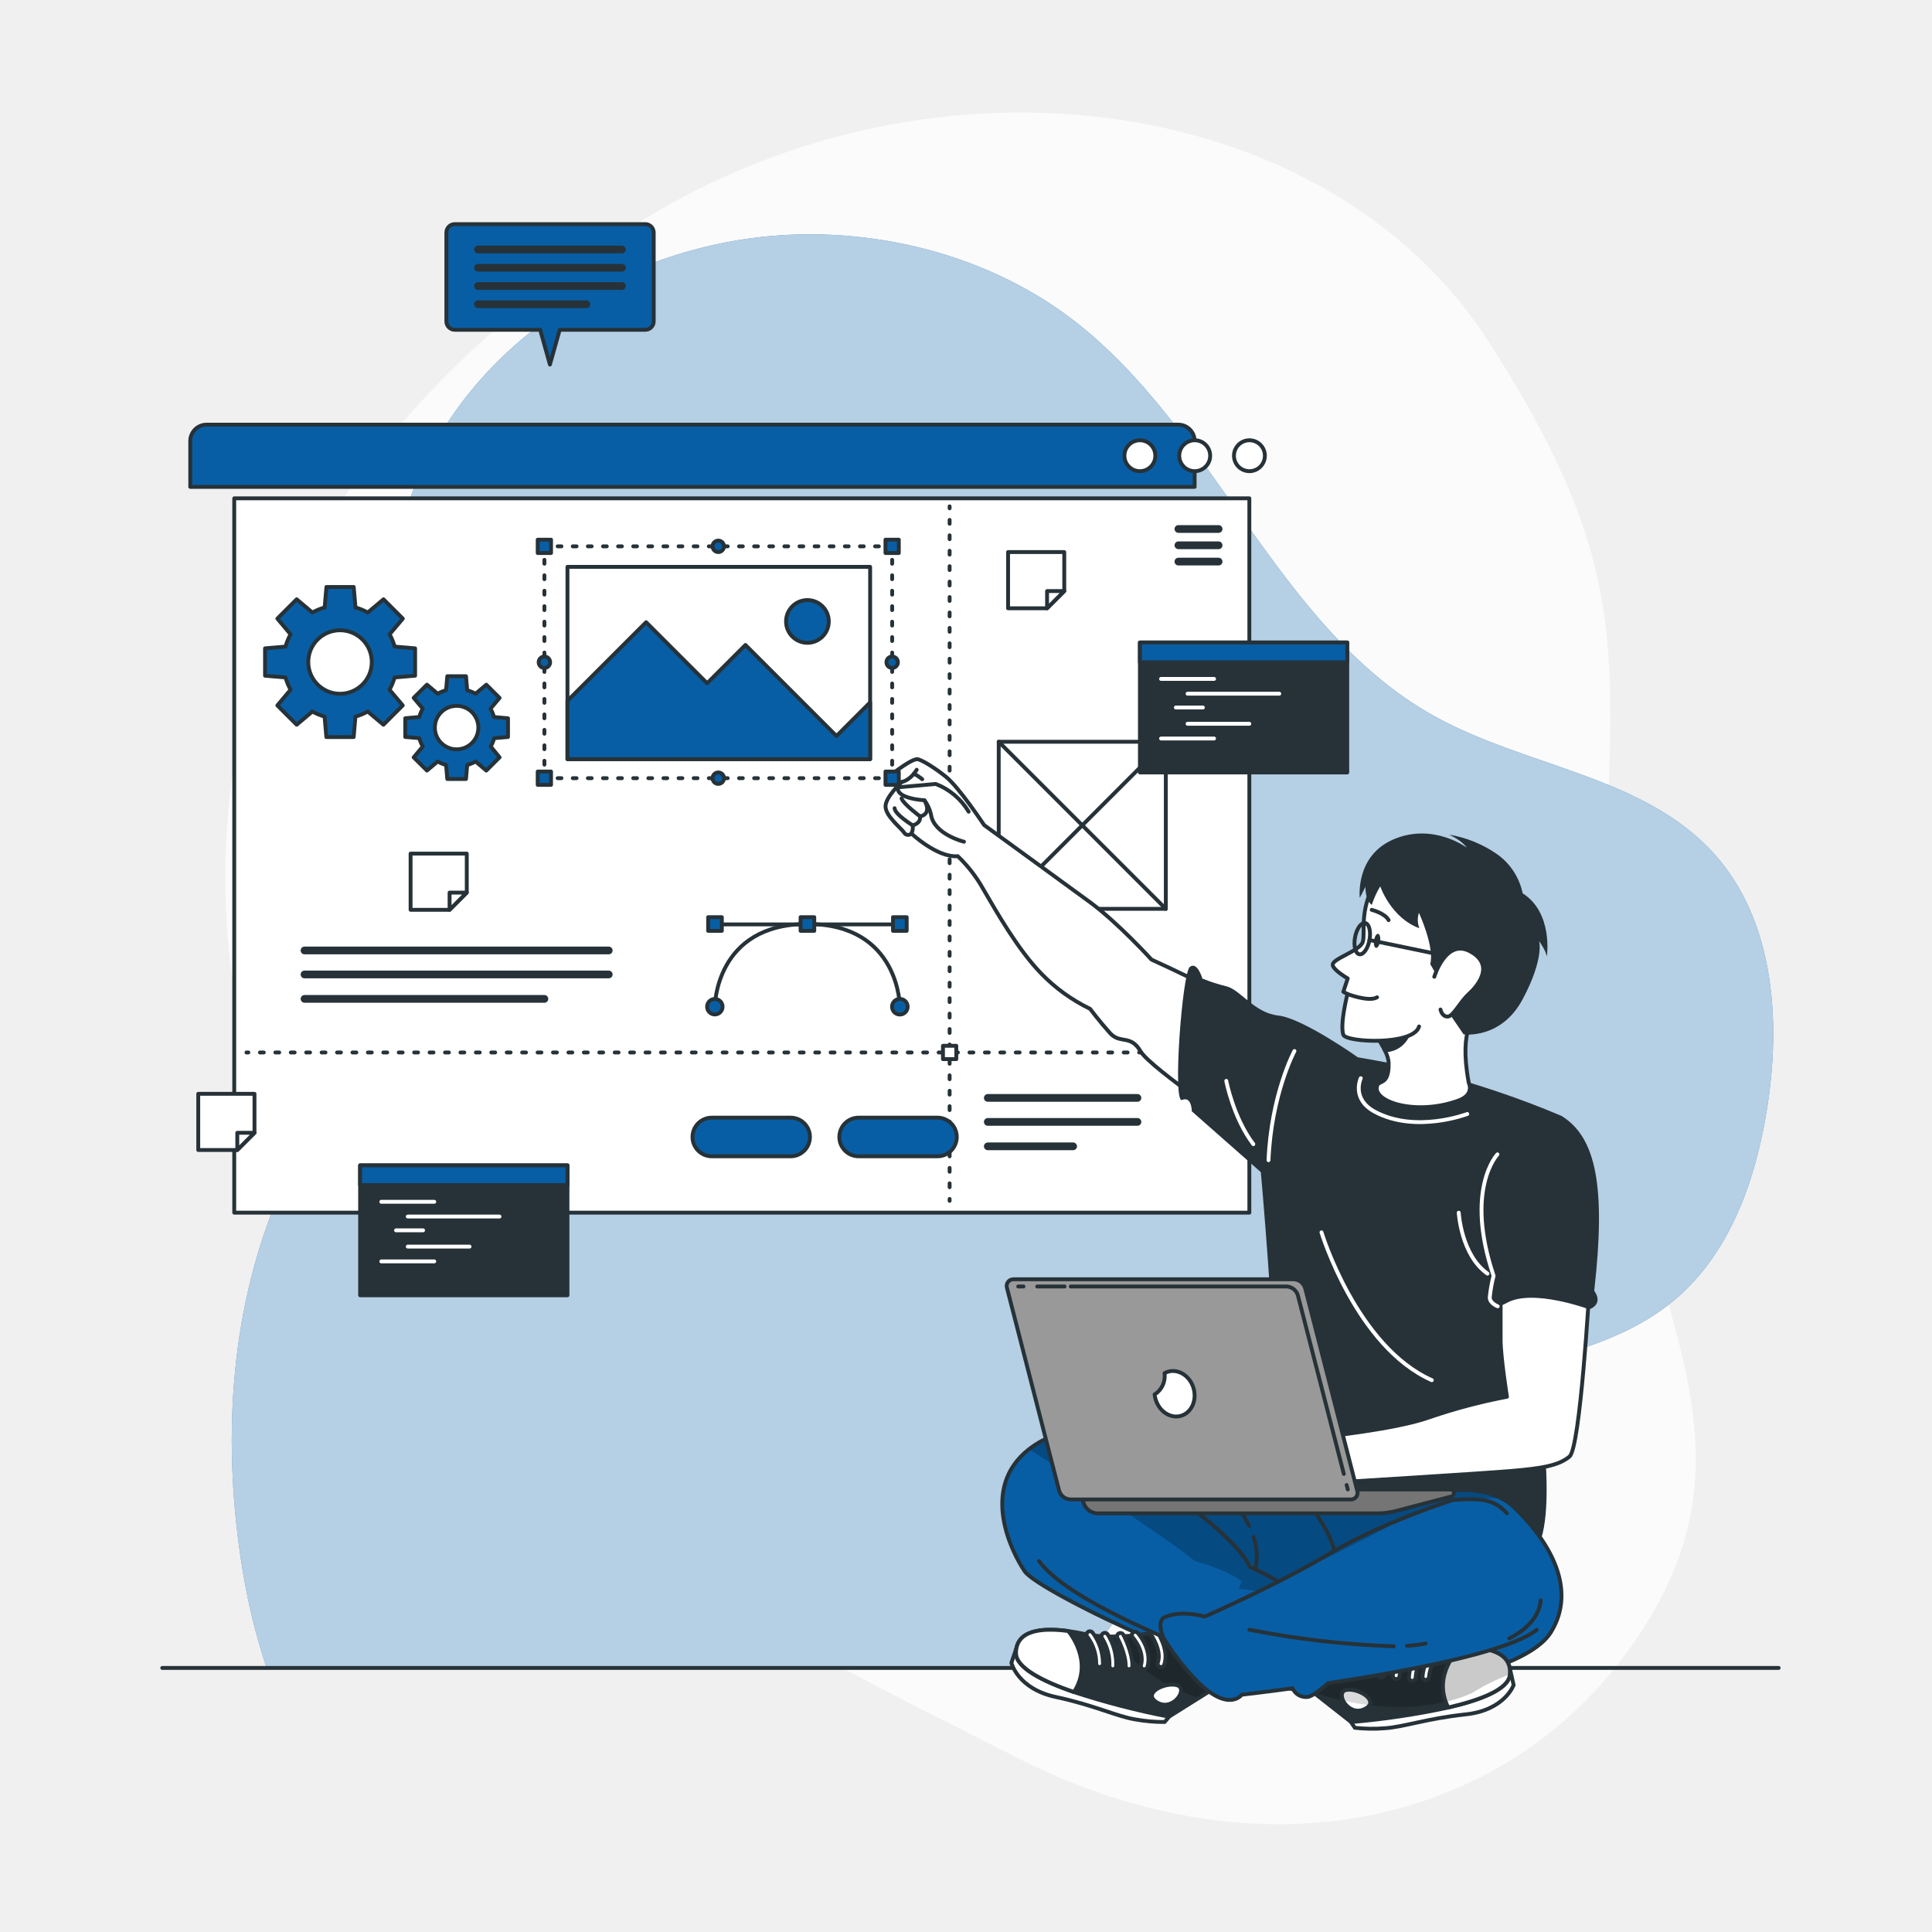
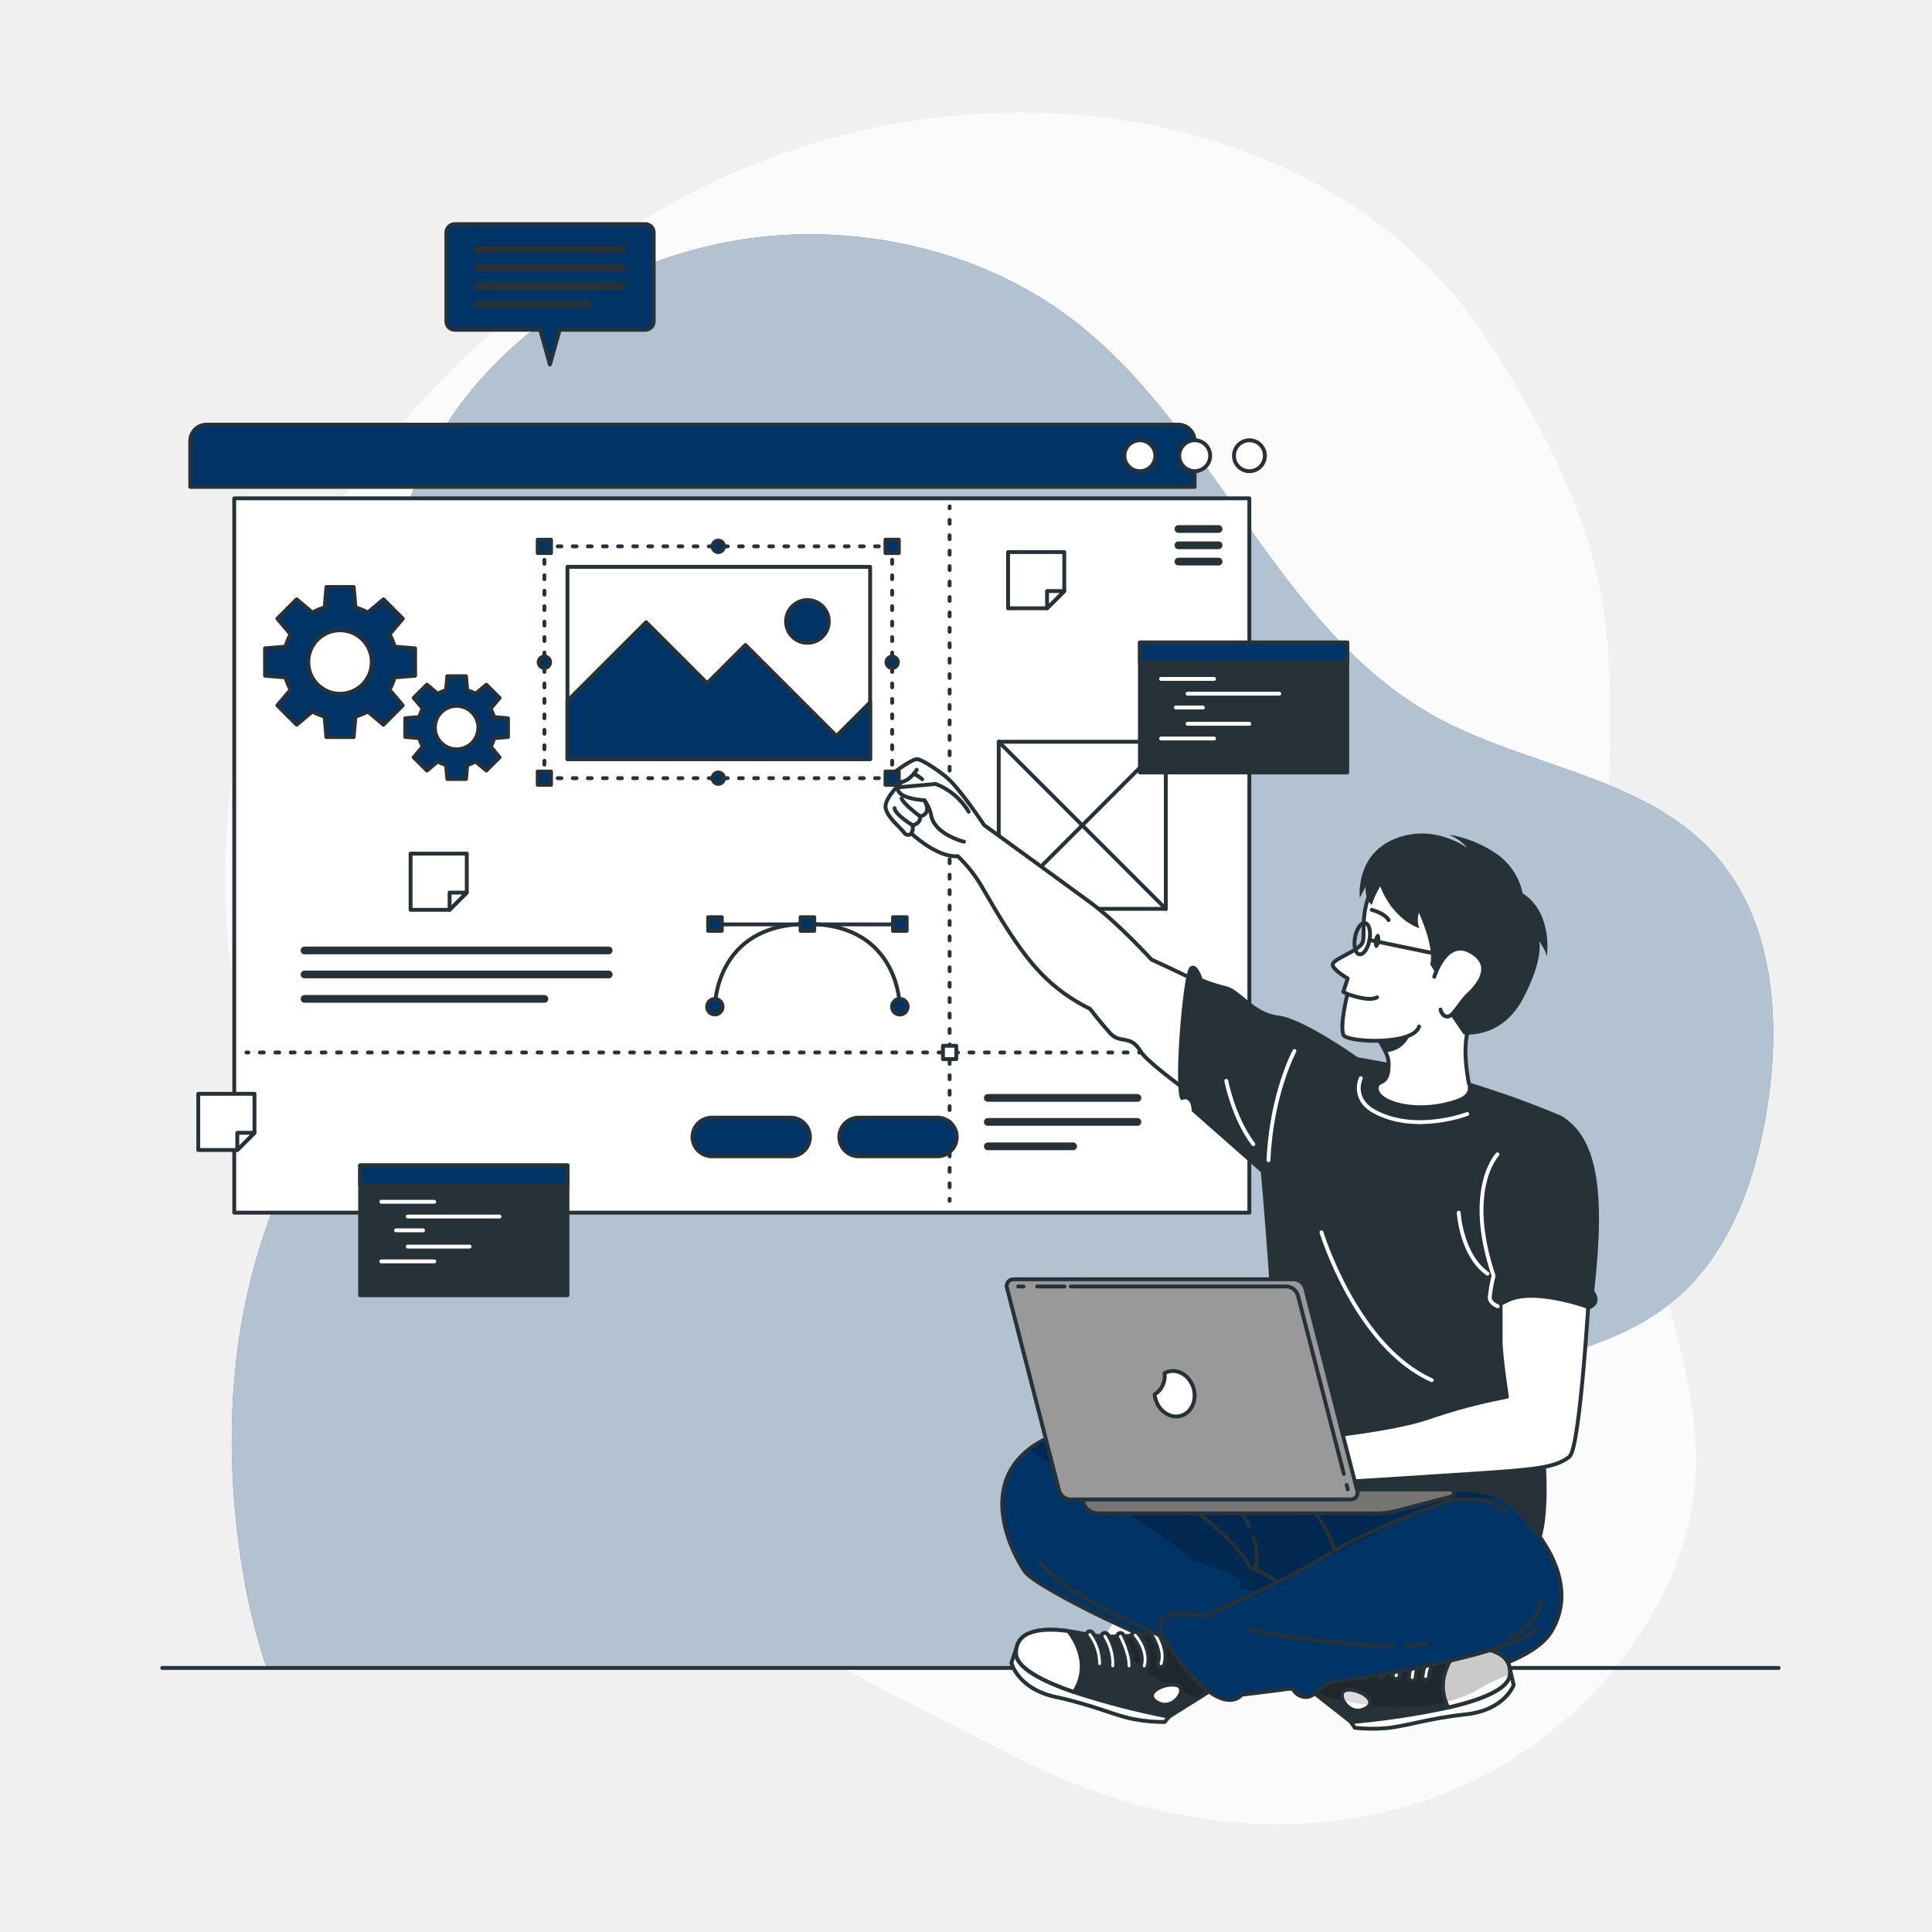
<svg xmlns="http://www.w3.org/2000/svg" viewBox="0 0 500 500">
  <style>
@keyframes win{0%,100%{transform:translateY(0)}50%{transform:translateY(-10px)}}
@keyframes screens{0%,100%{transform:translateY(0) rotate(0)}50%{transform:translateY(-8px) rotate(-2deg)}}
@keyframes character{0%,100%{transform:translateY(0)}50%{transform:translateY(-5px)}}
@keyframes bubble{0%,100%{transform:translateY(0) scale(1)}50%{transform:translateY(-6px) scale(1.05)}}
[data-part]{transform-box:fill-box;transform-origin:center}
[data-part=window]{animation:win 4.2s ease-in-out infinite}
[data-part=screens]{animation:screens 3.5s ease-in-out infinite .25s}
[data-part=character]{animation:character 5s ease-in-out infinite}
[data-part=bubble]{animation:bubble 2.6s ease-in-out infinite .15s}
@media (prefers-reduced-motion:reduce){[data-part]{animation:none}}
</style>
  <defs>
    <clipPath id="freepik--clip-path--inject-201">
-       <path d="M401.41,422.36c-6.77,11-41.12,16.21-59.87,15.72s-72.7-26-76.36-31.44c-3.39-5-11.72-21.57,1.12-31.58a24.88,24.88,0,0,1,3.46-2.24c8.79-4.76,67.25,10.25,67.25,10.25s3.62-2.29,4.95-2.12c4.08.52,7,3.82,15.24,6.17,5.77,1.65,21.52-4.69,31.58.76a13.88,13.88,0,0,1,3.06,2.22C401.24,399.08,408.17,411.33,401.41,422.36Z" style="fill:#085EA4;stroke:#263238;stroke-linecap:round;stroke-linejoin:round" />
+       <path d="M401.41,422.36c-6.77,11-41.12,16.21-59.87,15.72s-72.7-26-76.36-31.44c-3.39-5-11.72-21.57,1.12-31.58a24.88,24.88,0,0,1,3.46-2.24c8.79-4.76,67.25,10.25,67.25,10.25s3.62-2.29,4.95-2.12c4.08.52,7,3.82,15.24,6.17,5.77,1.65,21.52-4.69,31.58.76a13.88,13.88,0,0,1,3.06,2.22C401.24,399.08,408.17,411.33,401.41,422.36Z" style="fill:#003366;stroke:#263238;stroke-linecap:round;stroke-linejoin:round" />
    </clipPath>
    <clipPath id="freepik--clip-path-2--inject-201">
      <path d="M332.16,431.92l17.52,13.75a200.72,200.72,0,0,0,25.12-3.76h0c8.3-1.92,15.55-4.67,15.94-8.45.61-5.74-5.53-7.31-12.82-7.09-1.36,0-2.76.14-4.17.28-11.67,1.25-26.51-5.19-26.51-5.19Z" style="fill:#263238;stroke:#263238;stroke-linecap:round;stroke-linejoin:round" />
    </clipPath>
    <clipPath id="freepik--clip-path-3--inject-201">
      <path d="M348.49,437.34c-3.16.51.31,7,4.59,5S351.65,436.82,348.49,437.34Z" style="fill:#fff;stroke:#263238;stroke-linecap:round;stroke-linejoin:round" />
    </clipPath>
    <clipPath id="freepik--clip-path-4--inject-201">
      <path d="M374.8,441.9c8.3-1.92,15.55-4.67,15.94-8.45.61-5.74-5.53-7.31-12.82-7.09C377.6,426.67,370.53,433.5,374.8,441.9Z" style="fill:#fff;stroke:#263238;stroke-linecap:round;stroke-linejoin:round" />
    </clipPath>
    <clipPath id="freepik--clip-path-5--inject-201">
      <path d="M321.39,432.45l-18.86,11.83a201.2,201.2,0,0,1-24.59-6.37h0c-8.05-2.78-15-6.28-15-10.08,0-5.78,6.27-6.69,13.5-5.71,1.35.18,2.73.43,4.12.72,11.47,2.47,26.9-2.38,26.9-2.38Z" style="fill:#263238;stroke:#263238;stroke-linecap:round;stroke-linejoin:round" />
    </clipPath>
  </defs>
  <g id="freepik--background-simple--inject-201">
    <path d="M67.93,167.09s-27.88,72,11.3,144.5S199.11,422.39,263.7,455.14s131.66,16.8,163.53-36.84-11.84-91.93-11.9-168.42,11.45-96.74-30-161.36-143.06-78.93-219.9-31S67.93,167.09,67.93,167.09Z" style="fill:#fff;opacity:0.7" />
-     <path d="M69,431.66H280.19c.85-1.36,1.71-2.72,2.59-4.05,22.72-34.58,59.1-59.24,98.83-70.81,17.8-5.18,37.08-8.26,51.38-20.06,14.72-12.13,21.48-31.49,24.4-50.34,3.55-22.82,1.63-48.41-13.86-65.54-18.19-20.11-48.67-22.37-72.37-35.55-40.79-22.7-56.6-74.39-93.71-102.71C254,64.71,222.36,57.78,194,61.7c-40.19,5.57-78,32.5-89.35,72a99.64,99.64,0,0,0-3.44,35.42c1.81,23.55,6.88,47.4,2.1,70.53-5.27,25.49-21.85,47-31.76,71.09-12.34,30-14,63.6-8.77,95.58A164.67,164.67,0,0,0,69,431.66Z" style="fill:#085EA4" />
+     <path d="M69,431.66H280.19c.85-1.36,1.71-2.72,2.59-4.05,22.72-34.58,59.1-59.24,98.83-70.81,17.8-5.18,37.08-8.26,51.38-20.06,14.72-12.13,21.48-31.49,24.4-50.34,3.55-22.82,1.63-48.41-13.86-65.54-18.19-20.11-48.67-22.37-72.37-35.55-40.79-22.7-56.6-74.39-93.71-102.71C254,64.71,222.36,57.78,194,61.7c-40.19,5.57-78,32.5-89.35,72a99.64,99.64,0,0,0-3.44,35.42c1.81,23.55,6.88,47.4,2.1,70.53-5.27,25.49-21.85,47-31.76,71.09-12.34,30-14,63.6-8.77,95.58A164.67,164.67,0,0,0,69,431.66Z" style="fill:#003366" />
    <path d="M69,431.66H280.19c.85-1.36,1.71-2.72,2.59-4.05,22.72-34.58,59.1-59.24,98.83-70.81,17.8-5.18,37.08-8.26,51.38-20.06,14.72-12.13,21.48-31.49,24.4-50.34,3.55-22.82,1.63-48.41-13.86-65.54-18.19-20.11-48.67-22.37-72.37-35.55-40.79-22.7-56.6-74.39-93.71-102.71C254,64.71,222.36,57.78,194,61.7c-40.19,5.57-78,32.5-89.35,72a99.64,99.64,0,0,0-3.44,35.42c1.81,23.55,6.88,47.4,2.1,70.53-5.27,25.49-21.85,47-31.76,71.09-12.34,30-14,63.6-8.77,95.58A164.67,164.67,0,0,0,69,431.66Z" style="fill:#fff;opacity:0.7" />
  </g>
  <g id="freepik--Floor--inject-201">
    <line x1="41.99" y1="431.66" x2="460.31" y2="431.66" style="fill:none;stroke:#263238;stroke-linecap:round;stroke-linejoin:round" />
  </g>
  <g id="freepik--Window--inject-201" data-part="window">
    <animateTransform attributeName="transform" type="translate" values="0 0;0 -10;0 0" dur="4.2s" repeatCount="indefinite" />
-     <path d="M53.48,109.9H304.93a4.24,4.24,0,0,1,4.24,4.24V126a0,0,0,0,1,0,0H49.24a0,0,0,0,1,0,0V114.14A4.24,4.24,0,0,1,53.48,109.9Z" style="fill:#085EA4;stroke:#263238;stroke-linecap:round;stroke-linejoin:round" />
+     <path d="M53.48,109.9H304.93a4.24,4.24,0,0,1,4.24,4.24V126a0,0,0,0,1,0,0H49.24a0,0,0,0,1,0,0V114.14A4.24,4.24,0,0,1,53.48,109.9Z" style="fill:#003366;stroke:#263238;stroke-linecap:round;stroke-linejoin:round" />
    <rect x="60.62" y="128.97" width="262.71" height="184.87" style="fill:#fff;stroke:#263238;stroke-linecap:round;stroke-linejoin:round" />
    <path d="M327.35,117.94a4,4,0,1,1-4-4A4,4,0,0,1,327.35,117.94Z" style="fill:#fff;stroke:#263238;stroke-linecap:round;stroke-linejoin:round" />
    <path d="M313.19,117.94a4,4,0,1,1-4-4A4,4,0,0,1,313.19,117.94Z" style="fill:#fff;stroke:#263238;stroke-linecap:round;stroke-linejoin:round" />
    <path d="M299,117.94a4,4,0,1,1-4-4A4,4,0,0,1,299,117.94Z" style="fill:#fff;stroke:#263238;stroke-linecap:round;stroke-linejoin:round" />
    <line x1="315.37" y1="136.9" x2="304.97" y2="136.9" style="fill:none;stroke:#263238;stroke-linecap:round;stroke-linejoin:round;stroke-width:2px" />
    <line x1="315.37" y1="141.12" x2="304.97" y2="141.12" style="fill:none;stroke:#263238;stroke-linecap:round;stroke-linejoin:round;stroke-width:2px" />
    <line x1="315.37" y1="145.34" x2="304.97" y2="145.34" style="fill:none;stroke:#263238;stroke-linecap:round;stroke-linejoin:round;stroke-width:2px" />
    <line x1="78.81" y1="245.98" x2="157.54" y2="245.98" style="fill:none;stroke:#263238;stroke-linecap:round;stroke-linejoin:round;stroke-width:2px" />
    <line x1="78.81" y1="252.19" x2="157.54" y2="252.19" style="fill:none;stroke:#263238;stroke-linecap:round;stroke-linejoin:round;stroke-width:2px" />
    <line x1="78.81" y1="258.51" x2="140.89" y2="258.51" style="fill:none;stroke:#263238;stroke-linecap:round;stroke-linejoin:round;stroke-width:2px" />
    <line x1="245.76" y1="131.05" x2="245.76" y2="131.55" style="fill:none;stroke:#263238;stroke-linecap:round;stroke-linejoin:round" />
    <line x1="245.76" y1="134.55" x2="245.76" y2="308.78" style="fill:none;stroke:#263238;stroke-linecap:round;stroke-linejoin:round;stroke-dasharray:0.998,2.995" />
    <line x1="245.76" y1="310.28" x2="245.76" y2="310.78" style="fill:none;stroke:#263238;stroke-linecap:round;stroke-linejoin:round" />
    <line x1="63.78" y1="272.38" x2="64.28" y2="272.38" style="fill:none;stroke:#263238;stroke-linecap:round;stroke-linejoin:round" />
    <line x1="67.27" y1="272.38" x2="317.31" y2="272.38" style="fill:none;stroke:#263238;stroke-linecap:round;stroke-linejoin:round;stroke-dasharray:0.998,2.994" />
    <line x1="318.81" y1="272.38" x2="319.31" y2="272.38" style="fill:none;stroke:#263238;stroke-linecap:round;stroke-linejoin:round" />
    <rect x="244.04" y="270.65" width="3.45" height="3.45" style="fill:#fff;stroke:#263238;stroke-linecap:round;stroke-linejoin:round" />
    <line x1="231.99" y1="239.24" x2="185.93" y2="239.24" style="fill:none;stroke:#263238;stroke-linecap:round;stroke-linejoin:round" />
    <path d="M232.88,260.54s0-21.41-23.92-21.41S185,260.54,185,260.54" style="fill:none;stroke:#263238;stroke-linecap:round;stroke-linejoin:round" />
-     <circle cx="232.88" cy="260.54" r="2.02" style="fill:#085EA4;stroke:#263238;stroke-linecap:round;stroke-linejoin:round" />
-     <path d="M183,260.54a2,2,0,1,1,2,2A2,2,0,0,1,183,260.54Z" style="fill:#085EA4;stroke:#263238;stroke-linecap:round;stroke-linejoin:round" />
-     <rect x="231.11" y="237.36" width="3.54" height="3.54" transform="translate(465.76 478.26) rotate(180)" style="fill:#085EA4;stroke:#263238;stroke-linecap:round;stroke-linejoin:round" />
-     <rect x="207.19" y="237.36" width="3.54" height="3.54" transform="translate(417.92 478.26) rotate(180)" style="fill:#085EA4;stroke:#263238;stroke-linecap:round;stroke-linejoin:round" />
-     <rect x="183.27" y="237.36" width="3.54" height="3.54" transform="translate(370.08 478.26) rotate(180)" style="fill:#085EA4;stroke:#263238;stroke-linecap:round;stroke-linejoin:round" />
-     <path d="M107.43,174.87v-7.08l-5.29-.45a15.09,15.09,0,0,0-1.31-3.18l3.42-4.06-5-5-4.07,3.42A14.22,14.22,0,0,0,92,157.21l-.46-5.3H84.48l-.46,5.3a14,14,0,0,0-3.17,1.31l-4.07-3.42-5,5,3.42,4.06a14.58,14.58,0,0,0-1.31,3.18l-5.3.45v7.08l5.3.45a14.78,14.78,0,0,0,1.31,3.18l-3.42,4.06,5,5,4.07-3.42A14,14,0,0,0,84,185.45l.46,5.3h7.07l.46-5.3a14.22,14.22,0,0,0,3.17-1.31l4.07,3.42,5-5-3.42-4.06a15.31,15.31,0,0,0,1.31-3.18ZM88,179.55a8.22,8.22,0,1,1,8.22-8.22A8.22,8.22,0,0,1,88,179.55Z" style="fill:#085EA4;stroke:#263238;stroke-linecap:round;stroke-linejoin:round" />
-     <path d="M131.47,190.73v-4.84l-3.63-.32a9.81,9.81,0,0,0-.89-2.17l2.34-2.78-3.43-3.42-2.78,2.34a10.34,10.34,0,0,0-2.17-.9L120.6,175h-4.84l-.32,3.63a10.34,10.34,0,0,0-2.17.9l-2.78-2.34-3.43,3.42,2.35,2.78a9.38,9.38,0,0,0-.9,2.17l-3.63.32v4.84l3.63.31a9.2,9.2,0,0,0,.9,2.17L107.06,196l3.43,3.42,2.78-2.34a10.34,10.34,0,0,0,2.17.9l.32,3.62h4.84l.31-3.62a10.34,10.34,0,0,0,2.17-.9l2.78,2.34,3.43-3.42L127,193.21a9.61,9.61,0,0,0,.89-2.17Zm-13.29,3.2a5.63,5.63,0,1,1,5.62-5.62A5.63,5.63,0,0,1,118.18,193.93Z" style="fill:#085EA4;stroke:#263238;stroke-linecap:round;stroke-linejoin:round" />
+     <circle cx="232.88" cy="260.54" r="2.02" style="fill:#003366;stroke:#263238;stroke-linecap:round;stroke-linejoin:round" />
+     <path d="M183,260.54a2,2,0,1,1,2,2A2,2,0,0,1,183,260.54Z" style="fill:#003366;stroke:#263238;stroke-linecap:round;stroke-linejoin:round" />
+     <rect x="231.11" y="237.36" width="3.54" height="3.54" transform="translate(465.76 478.26) rotate(180)" style="fill:#003366;stroke:#263238;stroke-linecap:round;stroke-linejoin:round" />
+     <rect x="207.19" y="237.36" width="3.54" height="3.54" transform="translate(417.92 478.26) rotate(180)" style="fill:#003366;stroke:#263238;stroke-linecap:round;stroke-linejoin:round" />
+     <rect x="183.27" y="237.36" width="3.54" height="3.54" transform="translate(370.08 478.26) rotate(180)" style="fill:#003366;stroke:#263238;stroke-linecap:round;stroke-linejoin:round" />
+     <path d="M107.43,174.87v-7.08l-5.29-.45a15.09,15.09,0,0,0-1.31-3.18l3.42-4.06-5-5-4.07,3.42A14.22,14.22,0,0,0,92,157.21l-.46-5.3H84.48l-.46,5.3a14,14,0,0,0-3.17,1.31l-4.07-3.42-5,5,3.42,4.06a14.58,14.58,0,0,0-1.31,3.18l-5.3.45v7.08l5.3.45a14.78,14.78,0,0,0,1.31,3.18l-3.42,4.06,5,5,4.07-3.42A14,14,0,0,0,84,185.45l.46,5.3h7.07l.46-5.3a14.22,14.22,0,0,0,3.17-1.31l4.07,3.42,5-5-3.42-4.06a15.31,15.31,0,0,0,1.31-3.18ZM88,179.55a8.22,8.22,0,1,1,8.22-8.22A8.22,8.22,0,0,1,88,179.55Z" style="fill:#003366;stroke:#263238;stroke-linecap:round;stroke-linejoin:round" />
+     <path d="M131.47,190.73v-4.84l-3.63-.32a9.81,9.81,0,0,0-.89-2.17l2.34-2.78-3.43-3.42-2.78,2.34a10.34,10.34,0,0,0-2.17-.9L120.6,175h-4.84l-.32,3.63a10.34,10.34,0,0,0-2.17.9l-2.78-2.34-3.43,3.42,2.35,2.78a9.38,9.38,0,0,0-.9,2.17l-3.63.32v4.84l3.63.31a9.2,9.2,0,0,0,.9,2.17L107.06,196l3.43,3.42,2.78-2.34a10.34,10.34,0,0,0,2.17.9l.32,3.62h4.84l.31-3.62a10.34,10.34,0,0,0,2.17-.9l2.78,2.34,3.43-3.42L127,193.21a9.61,9.61,0,0,0,.89-2.17Zm-13.29,3.2a5.63,5.63,0,1,1,5.62-5.62A5.63,5.63,0,0,1,118.18,193.93Z" style="fill:#003366;stroke:#263238;stroke-linecap:round;stroke-linejoin:round" />
    <line x1="255.64" y1="284.14" x2="294.37" y2="284.14" style="fill:none;stroke:#263238;stroke-linecap:round;stroke-linejoin:round;stroke-width:2px" />
    <line x1="255.64" y1="290.35" x2="294.37" y2="290.35" style="fill:none;stroke:#263238;stroke-linecap:round;stroke-linejoin:round;stroke-width:2px" />
    <line x1="255.64" y1="296.67" x2="277.72" y2="296.67" style="fill:none;stroke:#263238;stroke-linecap:round;stroke-linejoin:round;stroke-width:2px" />
-     <path d="M204.61,299.25H184.22a5,5,0,0,1-5-5h0a5,5,0,0,1,5-5h20.39a5,5,0,0,1,5,5h0A5,5,0,0,1,204.61,299.25Z" style="fill:#085EA4;stroke:#263238;stroke-linecap:round;stroke-linejoin:round" />
-     <path d="M242.61,299.25H222.22a5,5,0,0,1-5-5h0a5,5,0,0,1,5-5h20.39a5,5,0,0,1,5,5h0A5,5,0,0,1,242.61,299.25Z" style="fill:#085EA4;stroke:#263238;stroke-linecap:round;stroke-linejoin:round" />
+     <path d="M204.61,299.25H184.22a5,5,0,0,1-5-5h0a5,5,0,0,1,5-5h20.39a5,5,0,0,1,5,5h0A5,5,0,0,1,204.61,299.25Z" style="fill:#003366;stroke:#263238;stroke-linecap:round;stroke-linejoin:round" />
+     <path d="M242.61,299.25H222.22a5,5,0,0,1-5-5h0a5,5,0,0,1,5-5h20.39a5,5,0,0,1,5,5h0A5,5,0,0,1,242.61,299.25Z" style="fill:#003366;stroke:#263238;stroke-linecap:round;stroke-linejoin:round" />
    <rect x="258.47" y="191.97" width="43.24" height="43.24" style="fill:#fff;stroke:#263238;stroke-linecap:round;stroke-linejoin:round" />
    <line x1="258.47" y1="191.97" x2="301.71" y2="235.21" style="fill:#fff;stroke:#263238;stroke-linecap:round;stroke-linejoin:round" />
    <line x1="301.71" y1="191.97" x2="258.47" y2="235.21" style="fill:#fff;stroke:#263238;stroke-linecap:round;stroke-linejoin:round" />
    <polygon points="275.43 142.88 275.43 152.97 270.98 157.42 260.89 157.42 260.89 142.88 275.43 142.88" style="fill:#fff;stroke:#263238;stroke-linecap:round;stroke-linejoin:round" />
    <polygon points="275.43 152.97 270.98 157.42 270.98 152.97 275.43 152.97" style="fill:#fff;stroke:#263238;stroke-linecap:round;stroke-linejoin:round" />
    <polygon points="120.8 220.91 120.8 231 116.35 235.46 106.26 235.46 106.26 220.91 120.8 220.91" style="fill:#fff;stroke:#263238;stroke-linecap:round;stroke-linejoin:round" />
    <polygon points="120.8 231 116.35 235.46 116.35 231 120.8 231" style="fill:#fff;stroke:#263238;stroke-linecap:round;stroke-linejoin:round" />
    <polygon points="65.86 283.08 65.86 293.17 61.41 297.62 51.31 297.62 51.31 283.08 65.86 283.08" style="fill:#fff;stroke:#263238;stroke-linecap:round;stroke-linejoin:round" />
    <polygon points="65.86 293.17 61.41 297.62 61.41 293.17 65.86 293.17" style="fill:#fff;stroke:#263238;stroke-linecap:round;stroke-linejoin:round" />
  </g>
  <g id="freepik--Screens--inject-201" data-part="screens">
    <animateTransform attributeName="transform" type="translate" values="0 0;0 -8;0 0" dur="3.5s" begin="0.25s" repeatCount="indefinite" />
    <rect x="295.01" y="166.28" width="53.66" height="33.63" style="fill:#263238;stroke:#263238;stroke-linecap:round;stroke-linejoin:round" />
-     <rect x="295.01" y="166.28" width="53.66" height="5.11" style="fill:#085EA4;stroke:#263238;stroke-linecap:round;stroke-linejoin:round" />
+     <rect x="295.01" y="166.28" width="53.66" height="5.11" style="fill:#003366;stroke:#263238;stroke-linecap:round;stroke-linejoin:round" />
    <line x1="300.48" y1="175.7" x2="314.2" y2="175.7" style="fill:none;stroke:#fff;stroke-linecap:round;stroke-linejoin:round" />
    <line x1="307.34" y1="179.53" x2="331.08" y2="179.53" style="fill:none;stroke:#fff;stroke-linecap:round;stroke-linejoin:round" />
    <line x1="304.31" y1="183.1" x2="311.3" y2="183.1" style="fill:none;stroke:#fff;stroke-linecap:round;stroke-linejoin:round" />
    <line x1="307.34" y1="187.31" x2="323.33" y2="187.31" style="fill:none;stroke:#fff;stroke-linecap:round;stroke-linejoin:round" />
    <line x1="300.48" y1="191.13" x2="314.2" y2="191.13" style="fill:none;stroke:#fff;stroke-linecap:round;stroke-linejoin:round" />
    <rect x="93.2" y="301.59" width="53.66" height="33.63" style="fill:#263238;stroke:#263238;stroke-linecap:round;stroke-linejoin:round" />
-     <rect x="93.2" y="301.59" width="53.66" height="5.11" style="fill:#085EA4;stroke:#263238;stroke-linecap:round;stroke-linejoin:round" />
+     <rect x="93.2" y="301.59" width="53.66" height="5.11" style="fill:#003366;stroke:#263238;stroke-linecap:round;stroke-linejoin:round" />
    <line x1="98.68" y1="311.02" x2="112.39" y2="311.02" style="fill:none;stroke:#fff;stroke-linecap:round;stroke-linejoin:round" />
    <line x1="105.53" y1="314.84" x2="129.27" y2="314.84" style="fill:none;stroke:#fff;stroke-linecap:round;stroke-linejoin:round" />
    <line x1="102.5" y1="318.41" x2="109.49" y2="318.41" style="fill:none;stroke:#fff;stroke-linecap:round;stroke-linejoin:round" />
    <line x1="105.53" y1="322.62" x2="121.52" y2="322.62" style="fill:none;stroke:#fff;stroke-linecap:round;stroke-linejoin:round" />
    <line x1="98.68" y1="326.45" x2="112.39" y2="326.45" style="fill:none;stroke:#fff;stroke-linecap:round;stroke-linejoin:round" />
  </g>
  <g id="freepik--speech-bubble--inject-201" data-part="bubble">
    <animateTransform attributeName="transform" type="translate" values="0 0;0 -6;0 0" dur="2.6s" begin="0.15s" repeatCount="indefinite" />
-     <path d="M167,58h-49.3a2.19,2.19,0,0,0-2.18,2.18v23a2.18,2.18,0,0,0,2.18,2.17H139.8l2.52,9,2.53-9H167a2.18,2.18,0,0,0,2.18-2.17v-23A2.19,2.19,0,0,0,167,58Z" style="fill:#085EA4;stroke:#263238;stroke-linecap:round;stroke-linejoin:round" />
+     <path d="M167,58h-49.3a2.19,2.19,0,0,0-2.18,2.18v23a2.18,2.18,0,0,0,2.18,2.17H139.8l2.52,9,2.53-9H167a2.18,2.18,0,0,0,2.18-2.17v-23A2.19,2.19,0,0,0,167,58Z" style="fill:#003366;stroke:#263238;stroke-linecap:round;stroke-linejoin:round" />
    <line x1="123.7" y1="64.58" x2="160.95" y2="64.58" style="fill:none;stroke:#263238;stroke-linecap:round;stroke-linejoin:round;stroke-width:2px" />
    <line x1="123.7" y1="69.3" x2="160.95" y2="69.3" style="fill:none;stroke:#263238;stroke-linecap:round;stroke-linejoin:round;stroke-width:2px" />
    <line x1="123.7" y1="74.02" x2="160.95" y2="74.02" style="fill:none;stroke:#263238;stroke-linecap:round;stroke-linejoin:round;stroke-width:2px" />
    <line x1="123.7" y1="78.74" x2="151.77" y2="78.74" style="fill:none;stroke:#263238;stroke-linecap:round;stroke-linejoin:round;stroke-width:2px" />
  </g>
  <g id="freepik--Character--inject-201" data-part="character">
    <animateTransform attributeName="transform" type="translate" values="0 0;0 -5;0 0" dur="5s" repeatCount="indefinite" />
    <path d="M247.87,221.58c-5.29.45-12-5.87-12-5.87a1.19,1.19,0,0,1-1.89-.24c-.86-1.24-4.59-4.11-4.8-6.59s4.19-6.5,4.19-6.5c-3.39.92-3.75-1.07-3.75-1.07s5.71-4.71,7.71-4.84c.78-.05,4.18,1.91,7.47,4.55,3.44,2.77,9.9,12.52,9.9,12.52s21.85,15.87,27.37,19.93c7.29,5.36,15.93,14.87,15.93,14.87s29,13.08,37,20.27l-10.82,25.62s-26.37-17.67-29-22.15-5.27-1.79-7.91-4.72-5.17-6.28-5.17-6.28A44.58,44.58,0,0,1,269.51,252c-6.16-6.33-11.59-16-15-21.82A36,36,0,0,0,247.87,221.58Z" style="fill:#fff;stroke:#263238;stroke-linecap:round;stroke-linejoin:round" />
    <path d="M249.48,217.84s-7.87-1.91-8.55-7.1a9.55,9.55,0,0,0-1.69-3.63s-7.34-.36-6.88-3.35l9.8-.87a17.06,17.06,0,0,1,8.53,7.18" style="fill:#fff;stroke:#263238;stroke-linecap:round;stroke-linejoin:round" />
    <path d="M235.86,215.71a3.22,3.22,0,0,0,.33-2.12s2.16-.4,1.92-2.31c0,0,3.2-.39,1.13-4.17" style="fill:none;stroke:#263238;stroke-linecap:round;stroke-linejoin:round" />
    <path d="M238.11,211.28s-4.31-3.19-4.79-4.65" style="fill:none;stroke:#263238;stroke-linecap:round;stroke-linejoin:round" />
    <path d="M236.19,213.59s-4.59-2.8-4.67-4.43" style="fill:none;stroke:#263238;stroke-linecap:round;stroke-linejoin:round" />
    <path d="M237.24,199.21s-1.46,2.62-3.88,3.17" style="fill:none;stroke:#263238;stroke-linecap:round;stroke-linejoin:round" />
    <path d="M236.51,200.23a12.55,12.55,0,0,1,2.16,1.43" style="fill:none;stroke:#263238;stroke-linecap:round;stroke-linejoin:round" />
    <path d="M404.12,288.8a236.19,236.19,0,0,0-34.91-11.66c-17.56-4.11-46-7.78-46-7.78s7.82,79.8,5.76,84.6-14.42,20.92-14.42,20.92,66.89,26.08,78.55,28.3,5.58-38.25,5.58-38.25S411,313.49,404.12,288.8Z" style="fill:#263238" />
    <path d="M380.11,280.23s1.59,3-2.59,4.57c-10.83,4-22.37.47-21.14-3.77.47-1.62,3.15,0,3-6a7.37,7.37,0,0,0-.73-2.66,27.47,27.47,0,0,0-2.75-4.61,57.26,57.26,0,0,0-3.71-4.63s17.19-11,29.94,0C382.11,263.08,377.37,265.48,380.11,280.23Z" style="fill:#fff;stroke:#263238;stroke-linecap:round;stroke-linejoin:round" />
-     <path d="M401.41,422.36c-6.77,11-41.12,16.21-59.87,15.72s-72.7-26-76.36-31.44c-3.39-5-11.72-21.57,1.12-31.58a24.88,24.88,0,0,1,3.46-2.24c8.79-4.76,67.25,10.25,67.25,10.25s3.62-2.29,4.95-2.12c4.08.52,7,3.82,15.24,6.17,5.77,1.65,21.52-4.69,31.58.76a13.88,13.88,0,0,1,3.06,2.22C401.24,399.08,408.17,411.33,401.41,422.36Z" style="fill:#085EA4" />
+     <path d="M401.41,422.36c-6.77,11-41.12,16.21-59.87,15.72s-72.7-26-76.36-31.44c-3.39-5-11.72-21.57,1.12-31.58a24.88,24.88,0,0,1,3.46-2.24c8.79-4.76,67.25,10.25,67.25,10.25s3.62-2.29,4.95-2.12c4.08.52,7,3.82,15.24,6.17,5.77,1.65,21.52-4.69,31.58.76a13.88,13.88,0,0,1,3.06,2.22C401.24,399.08,408.17,411.33,401.41,422.36Z" style="fill:#003366" />
    <g style="clip-path:url(#freepik--clip-path--inject-201)">
      <path d="M388.78,387.88c-10.31-.69-19.5,1.47-25.92,5.26-7.61,4.5-43.55,21.81-43.55,21.81.08-1.86,2.08-5.61,2.08-5.61-3.38-3-12.22-5.35-12.22-5.35-6.85-5.85-34-23.3-42.87-28.93a24.88,24.88,0,0,1,3.46-2.24c8.79-4.76,67.25,10.25,67.25,10.25s3.62-2.29,4.95-2.12c4.08.52,7,3.82,15.24,6.17C363,388.77,378.72,382.43,388.78,387.88Z" style="fill-opacity:0.7;opacity:0.3" />
    </g>
    <path d="M401.41,422.36c-6.77,11-41.12,16.21-59.87,15.72s-72.7-26-76.36-31.44c-3.39-5-11.72-21.57,1.12-31.58a24.88,24.88,0,0,1,3.46-2.24c8.79-4.76,67.25,10.25,67.25,10.25s3.62-2.29,4.95-2.12c4.08.52,7,3.82,15.24,6.17,5.77,1.65,21.52-4.69,31.58.76a13.88,13.88,0,0,1,3.06,2.22C401.24,399.08,408.17,411.33,401.41,422.36Z" style="fill:none;stroke:#263238;stroke-linecap:round;stroke-linejoin:round" />
    <path d="M390.87,432.32l.86,3.77s-2.3,6.52-12.41,7.59-16.1,3.3-21,3.59a40.82,40.82,0,0,1-7.69-.12l-1-1.48Z" style="fill:#fff;stroke:#263238;stroke-linecap:round;stroke-linejoin:round" />
    <path d="M332.16,431.92l17.52,13.75a200.72,200.72,0,0,0,25.12-3.76h0c8.3-1.92,15.55-4.67,15.94-8.45.61-5.74-5.53-7.31-12.82-7.09-1.36,0-2.76.14-4.17.28-11.67,1.25-26.51-5.19-26.51-5.19Z" style="fill:#263238" />
    <g style="clip-path:url(#freepik--clip-path-2--inject-201)">
      <path d="M390.75,433.32a53.46,53.46,0,0,0-9.74,4.8s-16.27,8.37-41.28-.25l-7.57-5.95,15.08-10.47s14.83,6.45,26.51,5.19c1.41-.15,2.81-.25,4.17-.28C385.16,426.14,391.25,427.68,390.75,433.32Z" style="fill-opacity:0.7;opacity:0.3" />
    </g>
    <path d="M332.16,431.92l17.52,13.75a200.72,200.72,0,0,0,25.12-3.76h0c8.3-1.92,15.55-4.67,15.94-8.45.61-5.74-5.53-7.31-12.82-7.09-1.36,0-2.76.14-4.17.28-11.67,1.25-26.51-5.19-26.51-5.19Z" style="fill:none;stroke:#263238;stroke-linecap:round;stroke-linejoin:round" />
    <path d="M348.49,437.34c-3.16.51.31,7,4.59,5S351.65,436.82,348.49,437.34Z" style="fill:#fff" />
    <g style="clip-path:url(#freepik--clip-path-3--inject-201)">
      <path d="M354.42,441.31a66.94,66.94,0,0,1-6.81-1.19c-.6-1.27-.46-2.57.88-2.78C351.14,436.9,355.6,439.35,354.42,441.31Z" style="fill-opacity:0.7;opacity:0.2" />
    </g>
    <path d="M348.49,437.34c-3.16.51.31,7,4.59,5S351.65,436.82,348.49,437.34Z" style="fill:none;stroke:#263238;stroke-linecap:round;stroke-linejoin:round" />
    <path d="M374.8,441.9c8.3-1.92,15.55-4.67,15.94-8.45.61-5.74-5.53-7.31-12.82-7.09C377.6,426.67,370.53,433.5,374.8,441.9Z" style="fill:#fff" />
    <g style="clip-path:url(#freepik--clip-path-4--inject-201)">
      <path d="M390.75,433.32a53.46,53.46,0,0,0-9.74,4.8,32.78,32.78,0,0,1-6.85,2.29c-2.8-7.7,3.46-13.76,3.76-14.05C385.16,426.14,391.25,427.68,390.75,433.32Z" style="fill-opacity:0.7;opacity:0.3" />
    </g>
    <path d="M374.8,441.9c8.3-1.92,15.55-4.67,15.94-8.45.61-5.74-5.53-7.31-12.82-7.09C377.6,426.67,370.53,433.5,374.8,441.9Z" style="fill:none;stroke:#263238;stroke-linecap:round;stroke-linejoin:round" />
    <path d="M368.88,434.77h.05a.86.86,0,0,0,.9-.83,11.78,11.78,0,0,1,3-6.59.86.86,0,0,0,0-1.22.87.87,0,0,0-1.22,0,13.36,13.36,0,0,0-3.47,7.71A.86.86,0,0,0,368.88,434.77Z" style="fill:#fff;stroke:#263238;stroke-linecap:round;stroke-linejoin:round" />
    <path d="M365.41,435h.07a.86.86,0,0,0,.88-.85,12.84,12.84,0,0,1,2.66-6.86.87.87,0,1,0-1.34-1.1,14.48,14.48,0,0,0-3.05,7.92A.86.86,0,0,0,365.41,435Z" style="fill:#fff;stroke:#263238;stroke-linecap:round;stroke-linejoin:round" />
    <path d="M361.26,434.54h0a.86.86,0,0,0,.94-.78c.27-3,2.85-6.93,2.88-7a.88.88,0,0,0-.24-1.21.87.87,0,0,0-1.2.24c-.12.17-2.86,4.29-3.17,7.77A.87.87,0,0,0,361.26,434.54Z" style="fill:#fff;stroke:#263238;stroke-linecap:round;stroke-linejoin:round" />
    <path d="M357.34,434.13a.91.91,0,0,0,.23,0,.86.86,0,0,0,.71-1c-.61-3.68,2.81-6.83,2.84-6.86A.87.87,0,0,0,360,425c-.17.15-4.16,3.81-3.39,8.44A.88.88,0,0,0,357.34,434.13Z" style="fill:#fff;stroke:#263238;stroke-linecap:round;stroke-linejoin:round" />
    <path d="M353.08,433.1a.88.88,0,0,0,.28,0,.87.87,0,0,0,.65-1c-.75-3.28,2.48-7,2.52-7a.87.87,0,0,0-.08-1.22.86.86,0,0,0-1.22.07c-.16.18-3.86,4.41-2.91,8.57A.86.86,0,0,0,353.08,433.1Z" style="fill:#fff;stroke:#263238;stroke-linecap:round;stroke-linejoin:round" />
    <path d="M263,426.68l-1.25,3.66s1.6,6.73,11.54,8.85,15.66,5,20.46,5.78a41.19,41.19,0,0,0,7.66.68l1.15-1.37Z" style="fill:#fff;stroke:#263238;stroke-linecap:round;stroke-linejoin:round" />
    <path d="M321.39,432.45l-18.86,11.83a201.2,201.2,0,0,1-24.59-6.37h0c-8.05-2.78-15-6.28-15-10.08,0-5.78,6.27-6.69,13.5-5.71,1.35.18,2.73.43,4.12.72,11.47,2.47,26.9-2.38,26.9-2.38Z" style="fill:#263238" />
    <g style="clip-path:url(#freepik--clip-path-5--inject-201)">
      <path d="M321.39,432.45l-11.09,7a44.86,44.86,0,0,1-22.54-15.87,75.09,75.09,0,0,0,19.73-3.09Z" style="fill-opacity:0.7;opacity:0.3" />
    </g>
    <path d="M321.39,432.45l-18.86,11.83a201.2,201.2,0,0,1-24.59-6.37h0c-8.05-2.78-15-6.28-15-10.08,0-5.78,6.27-6.69,13.5-5.71,1.35.18,2.73.43,4.12.72,11.47,2.47,26.9-2.38,26.9-2.38Z" style="fill:none;stroke:#263238;stroke-linecap:round;stroke-linejoin:round" />
    <path d="M277.94,437.9c-8.05-2.78-15-6.28-15-10.08,0-5.78,6.27-6.69,13.5-5.71C276.76,422.45,283.07,430,277.94,437.9Z" style="fill:#fff;stroke:#263238;stroke-linecap:round;stroke-linejoin:round" />
    <path d="M284.58,431.43h-.05a.88.88,0,0,1-.82-.92,11.73,11.73,0,0,0-2.27-6.86.87.87,0,1,1,1.36-1.07,13.27,13.27,0,0,1,2.64,8A.86.86,0,0,1,284.58,431.43Z" style="fill:#fff;stroke:#263238;stroke-linecap:round;stroke-linejoin:round" />
    <path d="M288,432h-.08a.87.87,0,0,1-.79-.94,12.77,12.77,0,0,0-1.91-7.09.87.87,0,1,1,1.44-1,14.33,14.33,0,0,1,2.2,8.2A.87.87,0,0,1,288,432Z" style="fill:#fff;stroke:#263238;stroke-linecap:round;stroke-linejoin:round" />
    <path d="M292.18,432h0a.88.88,0,0,1-.86-.88c.06-3.05-2.1-7.18-2.13-7.22a.88.88,0,0,1,.37-1.18.87.87,0,0,1,1.17.37c.1.18,2.39,4.56,2.33,8.06A.87.87,0,0,1,292.18,432Z" style="fill:#fff;stroke:#263238;stroke-linecap:round;stroke-linejoin:round" />
    <path d="M296.12,432l-.23,0a.87.87,0,0,1-.6-1.07c1-3.59-2.07-7.09-2.1-7.12a.87.87,0,1,1,1.29-1.16c.15.17,3.74,4.23,2.48,8.75A.88.88,0,0,1,296.12,432Z" style="fill:#fff;stroke:#263238;stroke-linecap:round;stroke-linejoin:round" />
    <path d="M300.47,431.43a.66.66,0,0,1-.28-.05.85.85,0,0,1-.54-1.1c1.09-3.18-1.74-7.21-1.76-7.25a.87.87,0,1,1,1.41-1c.14.19,3.37,4.79,2,8.83A.88.88,0,0,1,300.47,431.43Z" style="fill:#fff;stroke:#263238;stroke-linecap:round;stroke-linejoin:round" />
    <path d="M304.58,436.12c3.09.85-1,6.9-5.09,4.5S301.5,435.28,304.58,436.12Z" style="fill:#fff;stroke:#263238;stroke-linecap:round;stroke-linejoin:round" />
-     <path d="M268.92,404c4.63,6.49,18.36,13.66,32,19.57a64.23,64.23,0,0,0,8.58,11.21c8.42,8.66,11.85,3.81,11.85,3.81s5.32-.6,13.17-1.67a3.75,3.75,0,0,0,4,2.23c1-.16,3-1.62,5.21-3.55,19.83-3,46.74-8,54-13.82" style="fill:#085EA4;stroke:#263238;stroke-linecap:round;stroke-linejoin:round" />
+     <path d="M268.92,404c4.63,6.49,18.36,13.66,32,19.57a64.23,64.23,0,0,0,8.58,11.21c8.42,8.66,11.85,3.81,11.85,3.81s5.32-.6,13.17-1.67a3.75,3.75,0,0,0,4,2.23c1-.16,3-1.62,5.21-3.55,19.83-3,46.74-8,54-13.82" style="fill:#003366;stroke:#263238;stroke-linecap:round;stroke-linejoin:round" />
    <path d="M390,391.64c-3.43-3.77-6.86-3.94-14.06-3.43,0,0-18.79,6-31.9,13.89s-32.23,16.26-32.23,16.26-5.83-1.69-9.89,0c0,0-2.85.22-.94,5.2" style="fill:none;stroke:#263238;stroke-linecap:round;stroke-linejoin:round" />
    <path d="M398.72,414.17s.1,5.81-8.14,9.83" style="fill:none;stroke:#263238;stroke-linecap:round;stroke-linejoin:round" />
    <path d="M307.84,389.93s13,9.4,15.61,15.6a53.53,53.53,0,0,1,7.38,3.81" style="fill:none;stroke:#263238;stroke-linecap:round;stroke-linejoin:round" />
    <path d="M324.39,397.74a15,15,0,0,1,.46,8.41" style="fill:none;stroke:#263238;stroke-linecap:round;stroke-linejoin:round" />
    <path d="M321.39,391.64a22.74,22.74,0,0,1,1.86,3.25" style="fill:none;stroke:#263238;stroke-linecap:round;stroke-linejoin:round" />
    <path d="M339.91,390.78s4.35,5.82,5.43,10.54" style="fill:none;stroke:#263238;stroke-linecap:round;stroke-linejoin:round" />
    <path d="M364.14,425.94a37.33,37.33,0,0,0,4.82-.6" style="fill:none;stroke:#263238;stroke-linecap:round;stroke-linejoin:round" />
    <path d="M323.33,421.77a231.67,231.67,0,0,0,37.39,4.29" style="fill:none;stroke:#263238;stroke-linecap:round;stroke-linejoin:round" />
    <path d="M411.32,333.59s-2.35,41-5.12,43.35-7.14,3.08-15.41,3.77-44.85,2.93-44.85,2.93L342,371.89s19.45-2,28.08-5.15A144.73,144.73,0,0,1,390,361.48s-1.64-10.31-1.64-14.75V325.85" style="fill:#fff;stroke:#263238;stroke-linecap:round;stroke-linejoin:round" />
    <path d="M404.12,288.8c8.91,5.49,11.54,18.18,8.46,45.27,0,0,2.63,3.2-1.26,4.8,0,0-14.57-5.45-21.34-1.69s-5-5.19-5-5.19-2.79-24.92,3.38-29.43" style="fill:#263238" />
    <path d="M387.54,298.75s-8.57,8.91-1,31.43a36.74,36.74,0,0,0-1,5.6c0,1.51,2.07,2.29,2.07,2.29" style="fill:none;stroke:#fff;stroke-linecap:round;stroke-linejoin:round" />
    <path d="M377.52,313.84s.62,11,7.44,15.77" style="fill:none;stroke:#fff;stroke-linecap:round;stroke-linejoin:round" />
    <path d="M379.72,288.3s-13.29,5.09-23.86-.55c-6.27-3.34-3.69-8.71-3.69-8.71" style="fill:none;stroke:#fff;stroke-linecap:round;stroke-linejoin:round" />
    <path d="M284.15,391.66h72.34a18.85,18.85,0,0,0,4.84-.63l14.27-3.74a.92.92,0,0,0,.69-.89h0a.93.93,0,0,0-.93-.93h-94.2a.93.93,0,0,0-.92.93v1.35A3.91,3.91,0,0,0,284.15,391.66Z" style="fill:#757575;stroke:#263238;stroke-linecap:round;stroke-linejoin:round" />
    <path d="M277,388.06h72.54a1.72,1.72,0,0,0,1.69-2.32l-13.45-52.33a3.2,3.2,0,0,0-2.9-2.33H262.32a1.73,1.73,0,0,0-1.69,2.33l13.46,52.33A3.18,3.18,0,0,0,277,388.06Z" style="fill:#999;stroke:#263238;stroke-linecap:round;stroke-linejoin:round" />
    <line x1="264.88" y1="332.94" x2="263.51" y2="332.94" style="fill:none;stroke:#263238;stroke-linecap:round;stroke-linejoin:round" />
    <line x1="275.51" y1="332.94" x2="268.43" y2="332.94" style="fill:none;stroke:#263238;stroke-linecap:round;stroke-linejoin:round" />
    <path d="M347.78,381.45,335.9,335.27a3.19,3.19,0,0,0-2.89-2.33h-55.9" style="fill:none;stroke:#263238;stroke-linecap:round;stroke-linejoin:round" />
    <line x1="348.81" y1="385.47" x2="348.51" y2="384.32" style="fill:none;stroke:#263238;stroke-linecap:round;stroke-linejoin:round" />
    <path d="M298.81,360.89a7.14,7.14,0,0,0,.26,1.25c.92,3.15,3.87,5.07,6.58,4.27s4.16-4,3.24-7.15-3.89-5.07-6.6-4.27a4.62,4.62,0,0,0-.91.39A5.59,5.59,0,0,1,298.81,360.89Z" style="fill:#fff;stroke:#263238;stroke-linecap:round;stroke-linejoin:round" />
    <path d="M330.83,262.82c-6.28-.68-9.7-6.65-13.48-7.58a41.65,41.65,0,0,1-6.18-2s-1.3-4.54-3.25-3-4.51,35.5-2,34.43,2.52,2.94,2.52,2.94l23.31,20.54,19.54-34.6S337.11,263.51,330.83,262.82Z" style="fill:#263238" />
    <polyline points="140.88 141.89 140.88 141.39 141.38 141.39" style="fill:none;stroke:#263238;stroke-linecap:round;stroke-linejoin:round" />
    <line x1="144.32" y1="141.39" x2="228.92" y2="141.39" style="fill:none;stroke:#263238;stroke-linecap:round;stroke-linejoin:round;stroke-dasharray:0.978,2.934" />
    <polyline points="230.38 141.39 230.88 141.39 230.88 141.89" style="fill:none;stroke:#263238;stroke-linecap:round;stroke-linejoin:round" />
    <line x1="230.89" y1="144.89" x2="230.89" y2="199.39" style="fill:none;stroke:#263238;stroke-linecap:round;stroke-linejoin:round;stroke-dasharray:1,3" />
    <polyline points="230.88 200.89 230.88 201.39 230.38 201.39" style="fill:none;stroke:#263238;stroke-linecap:round;stroke-linejoin:round" />
    <line x1="227.45" y1="201.39" x2="142.85" y2="201.39" style="fill:none;stroke:#263238;stroke-linecap:round;stroke-linejoin:round;stroke-dasharray:0.978,2.934" />
    <polyline points="141.38 201.39 140.88 201.39 140.88 200.89" style="fill:none;stroke:#263238;stroke-linecap:round;stroke-linejoin:round" />
    <line x1="140.89" y1="197.89" x2="140.89" y2="143.39" style="fill:none;stroke:#263238;stroke-linecap:round;stroke-linejoin:round;stroke-dasharray:1,3" />
-     <circle cx="185.89" cy="141.39" r="1.48" style="fill:#085EA4;stroke:#263238;stroke-linecap:round;stroke-linejoin:round" />
-     <circle cx="140.89" cy="171.39" r="1.48" style="fill:#085EA4;stroke:#263238;stroke-linecap:round;stroke-linejoin:round" />
-     <circle cx="185.89" cy="201.39" r="1.48" style="fill:#085EA4;stroke:#263238;stroke-linecap:round;stroke-linejoin:round" />
-     <circle cx="230.89" cy="171.39" r="1.48" style="fill:#085EA4;stroke:#263238;stroke-linecap:round;stroke-linejoin:round" />
-     <rect x="229.16" y="199.67" width="3.45" height="3.45" style="fill:#085EA4;stroke:#263238;stroke-linecap:round;stroke-linejoin:round" />
-     <rect x="229.16" y="139.67" width="3.45" height="3.45" style="fill:#085EA4;stroke:#263238;stroke-linecap:round;stroke-linejoin:round" />
-     <rect x="139.16" y="199.67" width="3.45" height="3.45" style="fill:#085EA4;stroke:#263238;stroke-linecap:round;stroke-linejoin:round" />
-     <rect x="139.16" y="139.67" width="3.45" height="3.45" style="fill:#085EA4;stroke:#263238;stroke-linecap:round;stroke-linejoin:round" />
+     <circle cx="185.89" cy="141.39" r="1.48" style="fill:#003366;stroke:#263238;stroke-linecap:round;stroke-linejoin:round" />
+     <circle cx="140.89" cy="171.39" r="1.48" style="fill:#003366;stroke:#263238;stroke-linecap:round;stroke-linejoin:round" />
+     <circle cx="185.89" cy="201.39" r="1.48" style="fill:#003366;stroke:#263238;stroke-linecap:round;stroke-linejoin:round" />
+     <circle cx="230.89" cy="171.39" r="1.48" style="fill:#003366;stroke:#263238;stroke-linecap:round;stroke-linejoin:round" />
+     <rect x="229.16" y="199.67" width="3.45" height="3.45" style="fill:#003366;stroke:#263238;stroke-linecap:round;stroke-linejoin:round" />
+     <rect x="229.16" y="139.67" width="3.45" height="3.45" style="fill:#003366;stroke:#263238;stroke-linecap:round;stroke-linejoin:round" />
+     <rect x="139.16" y="199.67" width="3.45" height="3.45" style="fill:#003366;stroke:#263238;stroke-linecap:round;stroke-linejoin:round" />
+     <rect x="139.16" y="139.67" width="3.45" height="3.45" style="fill:#003366;stroke:#263238;stroke-linecap:round;stroke-linejoin:round" />
    <rect x="146.86" y="146.7" width="78.33" height="49.77" style="fill:#fff;stroke:#263238;stroke-linecap:round;stroke-linejoin:round" />
-     <polygon points="225.19 181.77 216.48 190.48 192.92 166.92 183.01 176.83 167.21 161.03 146.86 181.37 146.86 196.47 225.19 196.47 225.19 181.77" style="fill:#085EA4;stroke:#263238;stroke-linecap:round;stroke-linejoin:round" />
-     <circle cx="208.96" cy="160.83" r="5.53" style="fill:#085EA4;stroke:#263238;stroke-linecap:round;stroke-linejoin:round" />
+     <polygon points="225.19 181.77 216.48 190.48 192.92 166.92 183.01 176.83 167.21 161.03 146.86 181.37 146.86 196.47 225.19 196.47 225.19 181.77" style="fill:#003366;stroke:#263238;stroke-linecap:round;stroke-linejoin:round" />
+     <circle cx="208.96" cy="160.83" r="5.53" style="fill:#003366;stroke:#263238;stroke-linecap:round;stroke-linejoin:round" />
    <path d="M335,272s-6,11.17-6.71,28.26" style="fill:none;stroke:#fff;stroke-linecap:round;stroke-linejoin:round" />
    <path d="M317.36,279.73s1.79,9.5,7,16.38" style="fill:none;stroke:#fff;stroke-linecap:round;stroke-linejoin:round" />
    <path d="M342,318.93s9,29.56,28.55,38.26" style="fill:none;stroke:#fff;stroke-linecap:round;stroke-linejoin:round" />
    <path d="M365.68,265.42s-.85,6.45-7.05,6.9a27.47,27.47,0,0,0-2.75-4.61A86.58,86.58,0,0,1,365.68,265.42Z" style="fill:#263238" />
    <path d="M378.89,265.87s10.37,1.27,14.71-12.65.93-24.41-16.23-29.46c-9.52-2.8-19-.55-22.47,6.66-2.94,6.17-1.55,11.3-2.22,13.37-.76,2.32-7.78,4.29-7.78,5.88,0,1.31,3.89,3.55,3.89,3.55l-1.14,3.46,1.07.57s-2,7.79-1.07,10.54c.66,2,18.23,2.84,19.6-2.14" style="fill:#fff;stroke:#263238;stroke-linecap:round;stroke-linejoin:round" />
    <path d="M355,235.47s3.43.86,4.37,2.66" style="fill:none;stroke:#263238;stroke-linecap:round;stroke-linejoin:round" />
    <path d="M355.6,243.38c-.15,1,.08,1.87.52,1.93s.9-.7,1.05-1.71-.09-1.87-.52-1.93S355.75,242.37,355.6,243.38Z" style="fill:#263238" />
    <path d="M348.72,257.25s5.58,2.14,7.66.85" style="fill:none;stroke:#263238;stroke-linecap:round;stroke-linejoin:round" />
    <path d="M350.68,242.58c-.41,2.24.09,4.2,1.12,4.39s2.21-1.46,2.62-3.69-.08-4.21-1.12-4.4S351.1,240.35,350.68,242.58Z" style="fill:none;stroke:#263238;stroke-linecap:round;stroke-linejoin:round" />
    <path d="M394.06,231.19a16.5,16.5,0,0,0-6.52-10.06A30.51,30.51,0,0,0,375,216s3.31,1.45,4.57,3.36c0,0-8.57-6.44-18.75-2.21s-8.91,15.22-8.91,15.22l1.48-2.88s-.17,3.43,1.63,4.69a22.52,22.52,0,0,1,2.19-4.8s2.7,8.11,10.13,10.86a5.9,5.9,0,0,1-.12-4s4.12,8.91,2.92,13.26l1.31,2.28s4.73-4.79,8.58-.8c2.21,2.3-4.23,11-5.15,11l3.89,5.71s9.72,1.39,15.32-9.14,4.23-15,4.23-15,1.83,2.56,2,4C400.34,247.53,402,236.22,394.06,231.19Z" style="fill:#263238" />
    <path d="M371.19,252.79s3-10.08,9.38-6.53,1.83,8.93-.46,11-4,5.83-5.49,5.83-1.82-1.83-1.82-1.83" style="fill:#fff;stroke:#263238;stroke-linecap:round;stroke-linejoin:round" />
    <line x1="354.42" y1="243.28" x2="372.22" y2="246.97" style="fill:none;stroke:#263238;stroke-linecap:round;stroke-linejoin:round" />
  </g>
</svg>
